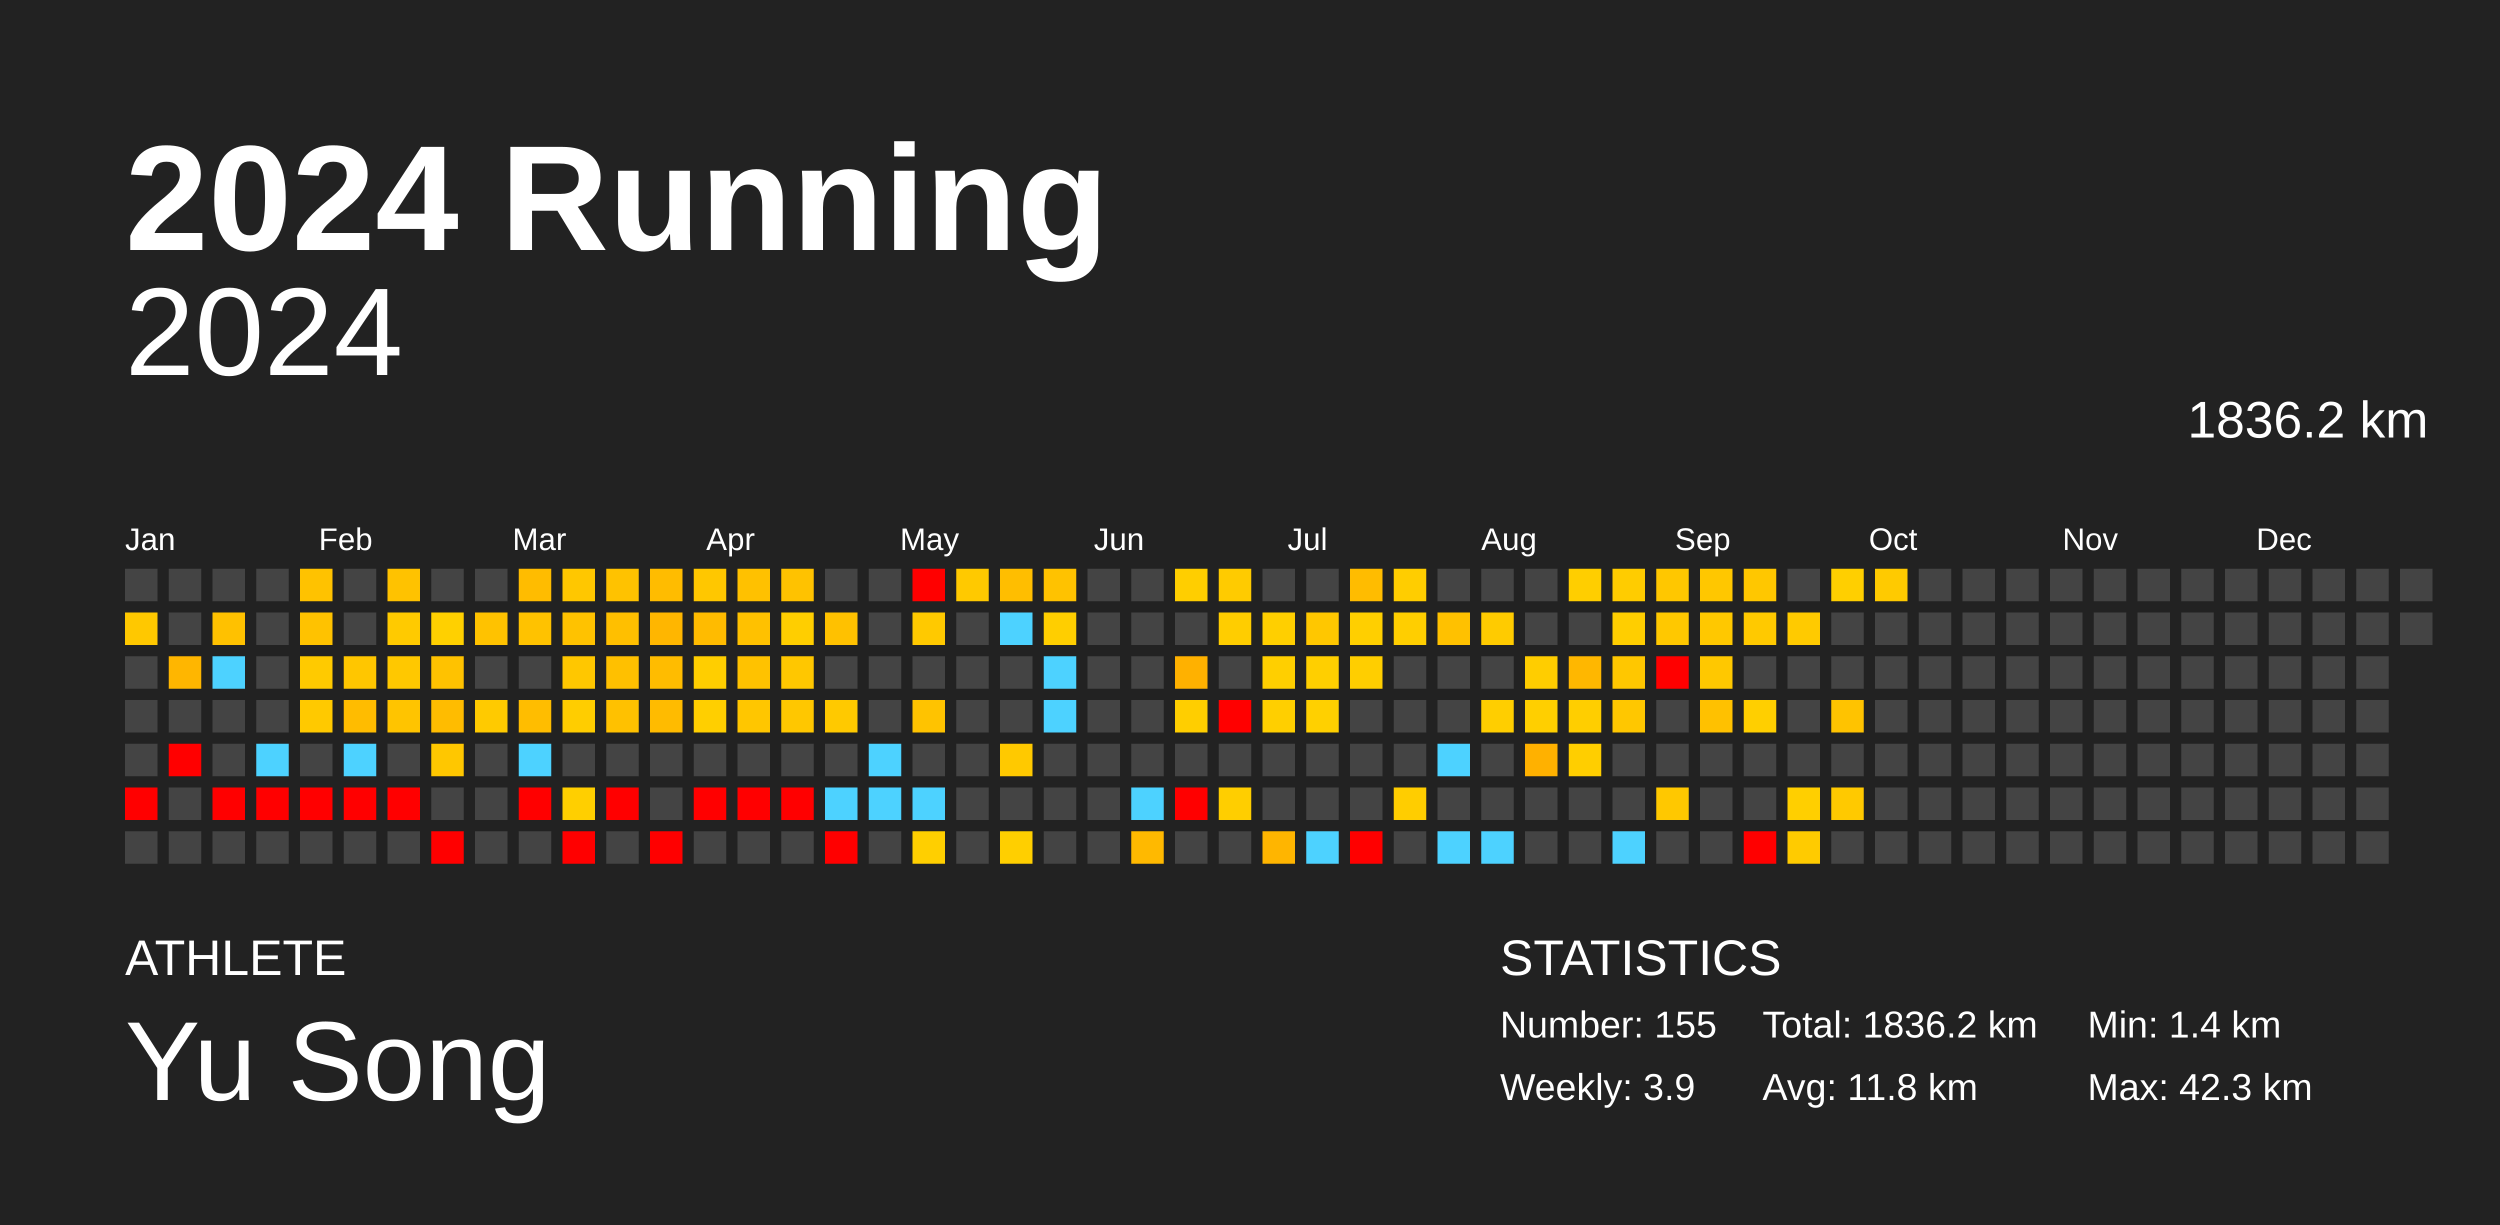
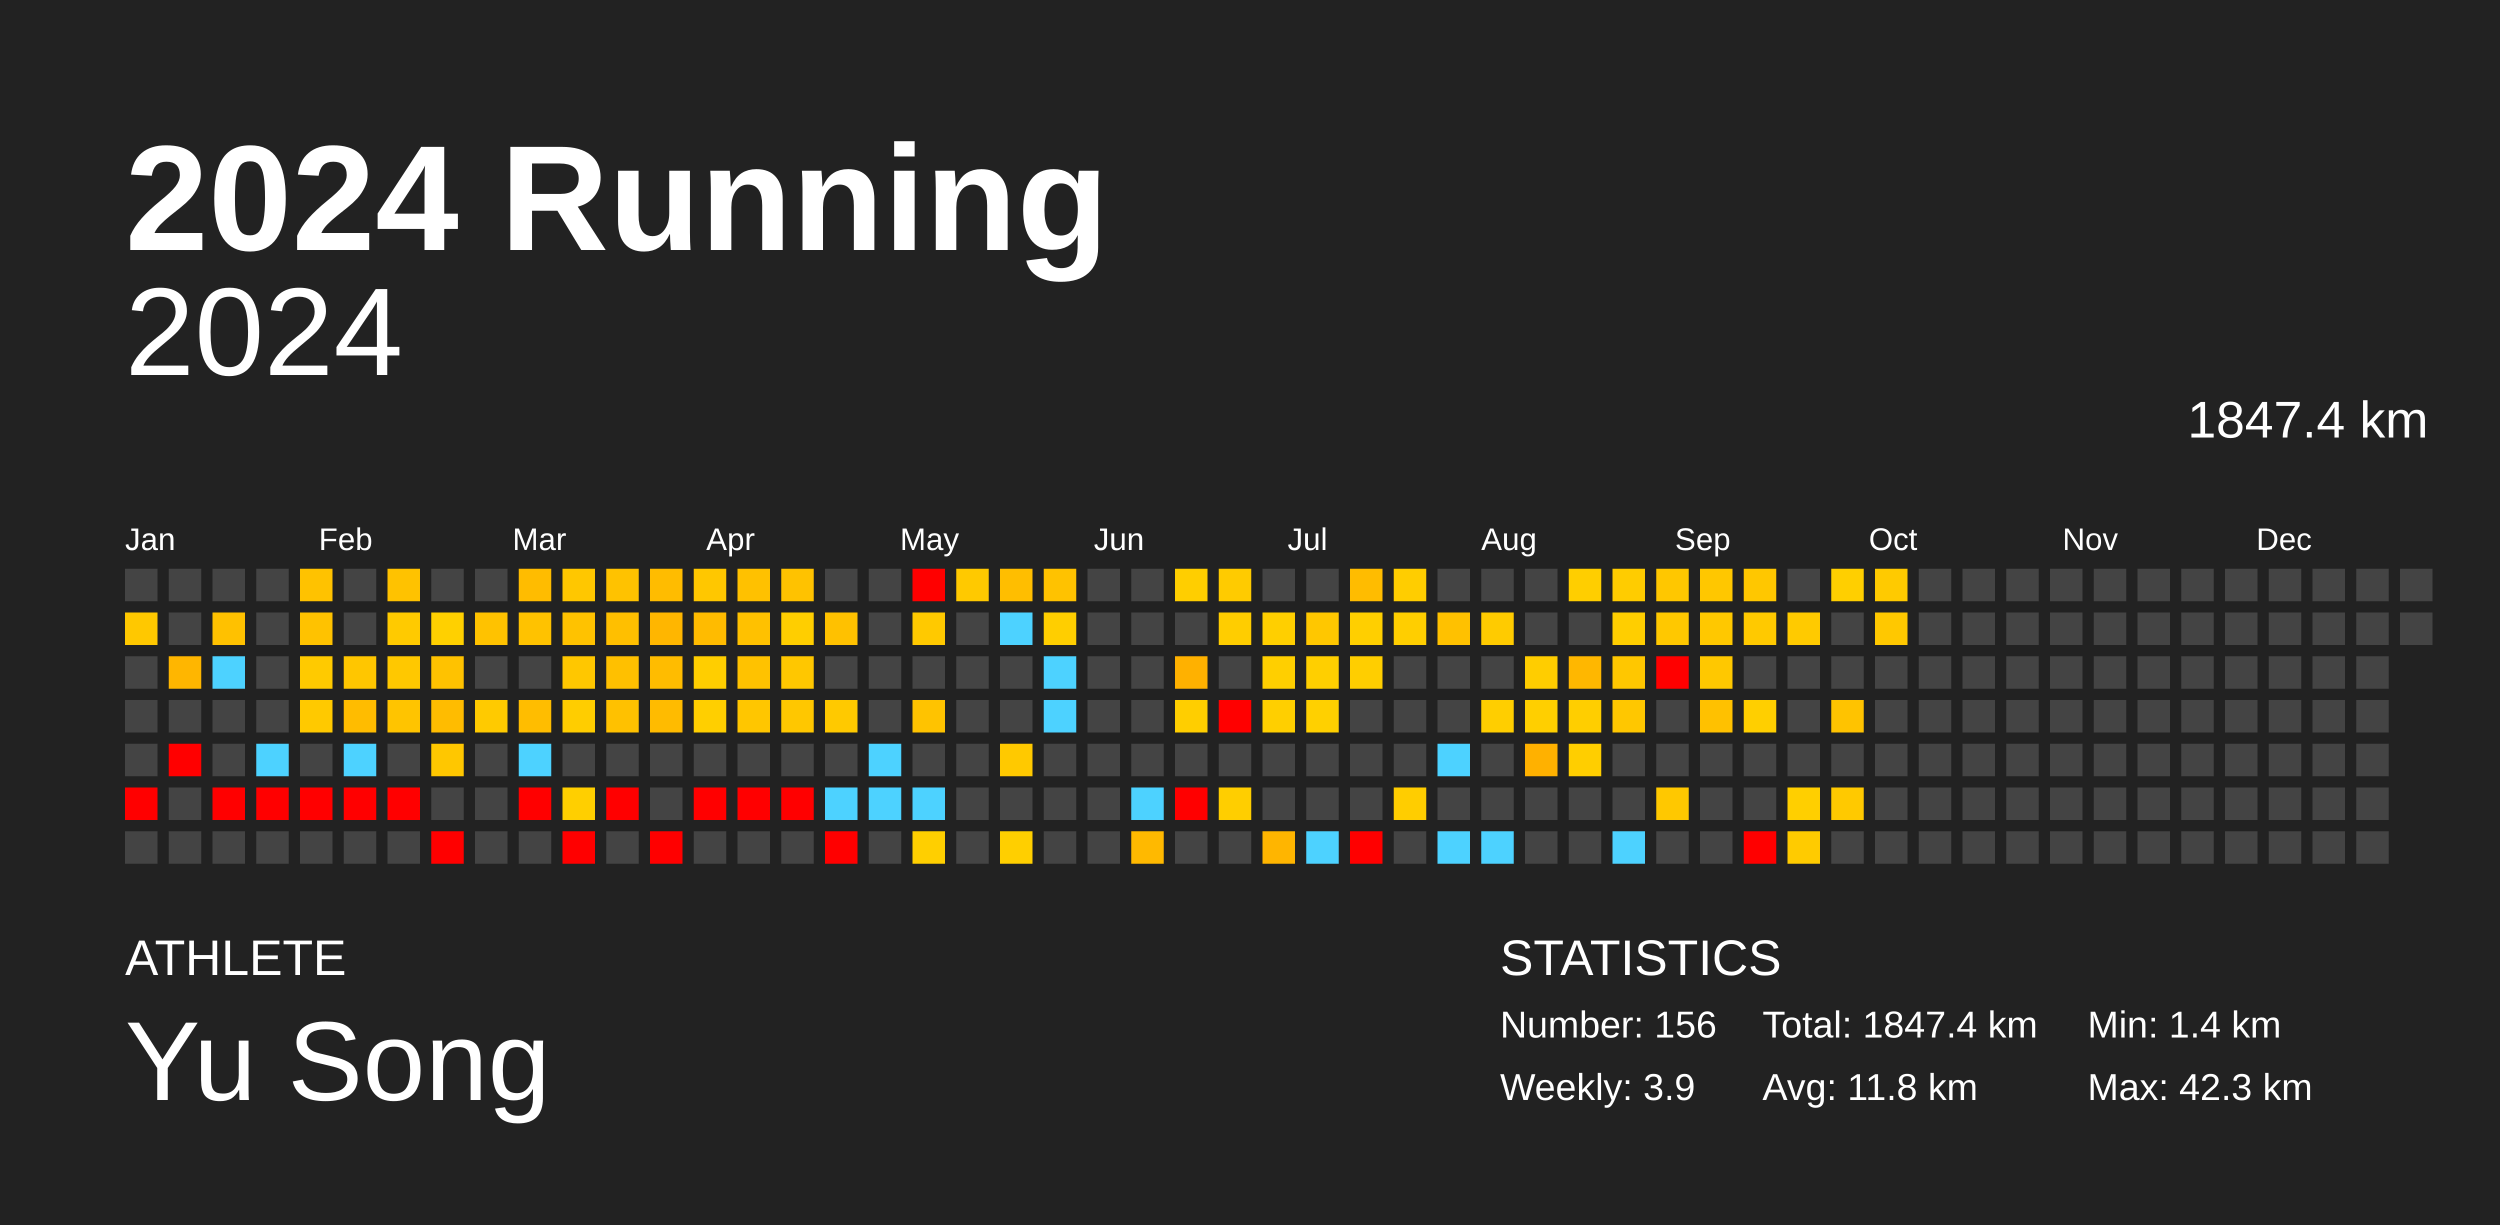
<svg xmlns="http://www.w3.org/2000/svg" baseProfile="full" height="98mm" version="1.1" viewBox="0,0,200,98" width="200mm">
  <defs />
  <rect fill="#222222" height="98" width="200" x="0" y="0" />
  <text fill="#FFFFFF" style="font-size:12px; font-family:Arial; font-weight:bold;" x="10" y="20">2024 Running</text>
  <text fill="#FFFFFF" style="font-size:4px; font-family:Arial" x="10" y="78">ATHLETE</text>
  <text fill="#FFFFFF" style="font-size:9px; font-family:Arial" x="10" y="88">Yu Song</text>
  <text fill="#FFFFFF" style="font-size:4px; font-family:Arial" x="120" y="78">STATISTICS</text>
-   <text fill="#FFFFFF" style="font-size:3px; font-family:Arial" x="120" y="83">Number: 155</text>
+   <text fill="#FFFFFF" style="font-size:3px; font-family:Arial" x="120" y="83">Number: 156</text>
  <text fill="#FFFFFF" style="font-size:3px; font-family:Arial" x="120" y="88">Weekly: 3.9</text>
-   <text fill="#FFFFFF" style="font-size:3px; font-family:Arial" x="141" y="83">Total: 1836.2 km</text>
+   <text fill="#FFFFFF" style="font-size:3px; font-family:Arial" x="141" y="83">Total: 1847.4 km</text>
  <text fill="#FFFFFF" style="font-size:3px; font-family:Arial" x="141" y="88">Avg: 11.8 km</text>
  <text fill="#FFFFFF" style="font-size:3px; font-family:Arial" x="167" y="83">Min: 1.4 km</text>
  <text fill="#FFFFFF" style="font-size:3px; font-family:Arial" x="167" y="88">Max: 42.3 km</text>
  <text alignment-baseline="hanging" fill="#FFFFFF" style="font-size:10.0px; font-family:Arial;" x="10" y="30">2024</text>
-   <text alignment-baseline="hanging" fill="#FFFFFF" style="font-size:4.125px; font-family:Arial;" x="175" y="35">1836.2 km</text>
+   <text alignment-baseline="hanging" fill="#FFFFFF" style="font-size:4.125px; font-family:Arial;" x="175" y="35">1847.4 km</text>
  <text fill="#FFFFFF" style="font-size:2.5px; font-family:Arial" x="10.0" y="44">Jan</text>
  <text fill="#FFFFFF" style="font-size:2.5px; font-family:Arial" x="25.5" y="44">Feb</text>
  <text fill="#FFFFFF" style="font-size:2.5px; font-family:Arial" x="41.0" y="44">Mar</text>
  <text fill="#FFFFFF" style="font-size:2.5px; font-family:Arial" x="56.5" y="44">Apr</text>
  <text fill="#FFFFFF" style="font-size:2.5px; font-family:Arial" x="72.0" y="44">May</text>
  <text fill="#FFFFFF" style="font-size:2.5px; font-family:Arial" x="87.5" y="44">Jun</text>
  <text fill="#FFFFFF" style="font-size:2.5px; font-family:Arial" x="103.0" y="44">Jul</text>
  <text fill="#FFFFFF" style="font-size:2.5px; font-family:Arial" x="118.5" y="44">Aug</text>
  <text fill="#FFFFFF" style="font-size:2.5px; font-family:Arial" x="134.0" y="44">Sep</text>
  <text fill="#FFFFFF" style="font-size:2.5px; font-family:Arial" x="149.5" y="44">Oct</text>
  <text fill="#FFFFFF" style="font-size:2.5px; font-family:Arial" x="165.0" y="44">Nov</text>
  <text fill="#FFFFFF" style="font-size:2.5px; font-family:Arial" x="180.5" y="44">Dec</text>
  <rect fill="#444444" height="2.6" width="2.6" x="10.0" y="45.5" />
  <rect fill="#ffc800" height="2.6" width="2.6" x="10.0" y="49.0" />
  <rect fill="#444444" height="2.6" width="2.6" x="10.0" y="52.5" />
  <rect fill="#444444" height="2.6" width="2.6" x="10.0" y="56.0" />
  <rect fill="#444444" height="2.6" width="2.6" x="10.0" y="59.5" />
  <rect fill="red" height="2.6" width="2.6" x="10.0" y="63.0" />
  <rect fill="#444444" height="2.6" width="2.6" x="10.0" y="66.5" />
  <rect fill="#444444" height="2.6" width="2.6" x="13.5" y="45.5" />
  <rect fill="#444444" height="2.6" width="2.6" x="13.5" y="49.0" />
  <rect fill="#ffb600" height="2.6" width="2.6" x="13.5" y="52.5" />
  <rect fill="#444444" height="2.6" width="2.6" x="13.5" y="56.0" />
  <rect fill="red" height="2.6" width="2.6" x="13.5" y="59.5" />
  <rect fill="#444444" height="2.6" width="2.6" x="13.5" y="63.0" />
  <rect fill="#444444" height="2.6" width="2.6" x="13.5" y="66.5" />
  <rect fill="#444444" height="2.6" width="2.6" x="17.0" y="45.5" />
  <rect fill="#ffc100" height="2.6" width="2.6" x="17.0" y="49.0" />
  <rect fill="#4dd2ff" height="2.6" width="2.6" x="17.0" y="52.5" />
  <rect fill="#444444" height="2.6" width="2.6" x="17.0" y="56.0" />
  <rect fill="#444444" height="2.6" width="2.6" x="17.0" y="59.5" />
  <rect fill="red" height="2.6" width="2.6" x="17.0" y="63.0" />
  <rect fill="#444444" height="2.6" width="2.6" x="17.0" y="66.5" />
  <rect fill="#444444" height="2.6" width="2.6" x="20.5" y="45.5" />
  <rect fill="#444444" height="2.6" width="2.6" x="20.5" y="49.0" />
  <rect fill="#444444" height="2.6" width="2.6" x="20.5" y="52.5" />
  <rect fill="#444444" height="2.6" width="2.6" x="20.5" y="56.0" />
  <rect fill="#4dd2ff" height="2.6" width="2.6" x="20.5" y="59.5" />
  <rect fill="red" height="2.6" width="2.6" x="20.5" y="63.0" />
  <rect fill="#444444" height="2.6" width="2.6" x="20.5" y="66.5" />
  <rect fill="#ffc200" height="2.6" width="2.6" x="24.0" y="45.5" />
  <rect fill="#ffc200" height="2.6" width="2.6" x="24.0" y="49.0" />
  <rect fill="#ffca00" height="2.6" width="2.6" x="24.0" y="52.5" />
  <rect fill="#ffc900" height="2.6" width="2.6" x="24.0" y="56.0" />
  <rect fill="#444444" height="2.6" width="2.6" x="24.0" y="59.5" />
  <rect fill="red" height="2.6" width="2.6" x="24.0" y="63.0" />
  <rect fill="#444444" height="2.6" width="2.6" x="24.0" y="66.5" />
  <rect fill="#444444" height="2.6" width="2.6" x="27.5" y="45.5" />
  <rect fill="#444444" height="2.6" width="2.6" x="27.5" y="49.0" />
  <rect fill="#ffc600" height="2.6" width="2.6" x="27.5" y="52.5" />
  <rect fill="#ffbc00" height="2.6" width="2.6" x="27.5" y="56.0" />
  <rect fill="#4dd2ff" height="2.6" width="2.6" x="27.5" y="59.5" />
  <rect fill="red" height="2.6" width="2.6" x="27.5" y="63.0" />
  <rect fill="#444444" height="2.6" width="2.6" x="27.5" y="66.5" />
  <rect fill="#ffc200" height="2.6" width="2.6" x="31.0" y="45.5" />
  <rect fill="#ffca00" height="2.6" width="2.6" x="31.0" y="49.0" />
  <rect fill="#ffc800" height="2.6" width="2.6" x="31.0" y="52.5" />
  <rect fill="#ffc400" height="2.6" width="2.6" x="31.0" y="56.0" />
  <rect fill="#444444" height="2.6" width="2.6" x="31.0" y="59.5" />
  <rect fill="red" height="2.6" width="2.6" x="31.0" y="63.0" />
  <rect fill="#444444" height="2.6" width="2.6" x="31.0" y="66.5" />
  <rect fill="#444444" height="2.6" width="2.6" x="34.5" y="45.5" />
  <rect fill="#ffd000" height="2.6" width="2.6" x="34.5" y="49.0" />
  <rect fill="#ffc200" height="2.6" width="2.6" x="34.5" y="52.5" />
  <rect fill="#ffbc00" height="2.6" width="2.6" x="34.5" y="56.0" />
  <rect fill="#ffc700" height="2.6" width="2.6" x="34.5" y="59.5" />
  <rect fill="#444444" height="2.6" width="2.6" x="34.5" y="63.0" />
  <rect fill="red" height="2.6" width="2.6" x="34.5" y="66.5" />
  <rect fill="#444444" height="2.6" width="2.6" x="38.0" y="45.5" />
  <rect fill="#ffc200" height="2.6" width="2.6" x="38.0" y="49.0" />
  <rect fill="#444444" height="2.6" width="2.6" x="38.0" y="52.5" />
  <rect fill="#ffca00" height="2.6" width="2.6" x="38.0" y="56.0" />
  <rect fill="#444444" height="2.6" width="2.6" x="38.0" y="59.5" />
  <rect fill="#444444" height="2.6" width="2.6" x="38.0" y="63.0" />
  <rect fill="#444444" height="2.6" width="2.6" x="38.0" y="66.5" />
  <rect fill="#ffbc00" height="2.6" width="2.6" x="41.5" y="45.5" />
  <rect fill="#ffc200" height="2.6" width="2.6" x="41.5" y="49.0" />
  <rect fill="#444444" height="2.6" width="2.6" x="41.5" y="52.5" />
  <rect fill="#ffbd00" height="2.6" width="2.6" x="41.5" y="56.0" />
  <rect fill="#4dd2ff" height="2.6" width="2.6" x="41.5" y="59.5" />
  <rect fill="red" height="2.6" width="2.6" x="41.5" y="63.0" />
  <rect fill="#444444" height="2.6" width="2.6" x="41.5" y="66.5" />
  <rect fill="#ffc700" height="2.6" width="2.6" x="45.0" y="45.5" />
  <rect fill="#ffc200" height="2.6" width="2.6" x="45.0" y="49.0" />
  <rect fill="#ffc700" height="2.6" width="2.6" x="45.0" y="52.5" />
  <rect fill="#ffcd00" height="2.6" width="2.6" x="45.0" y="56.0" />
  <rect fill="#444444" height="2.6" width="2.6" x="45.0" y="59.5" />
  <rect fill="#ffcf00" height="2.6" width="2.6" x="45.0" y="63.0" />
  <rect fill="red" height="2.6" width="2.6" x="45.0" y="66.5" />
  <rect fill="#ffc200" height="2.6" width="2.6" x="48.5" y="45.5" />
  <rect fill="#ffbf00" height="2.6" width="2.6" x="48.5" y="49.0" />
  <rect fill="#ffc000" height="2.6" width="2.6" x="48.5" y="52.5" />
  <rect fill="#ffc100" height="2.6" width="2.6" x="48.5" y="56.0" />
  <rect fill="#444444" height="2.6" width="2.6" x="48.5" y="59.5" />
  <rect fill="red" height="2.6" width="2.6" x="48.5" y="63.0" />
  <rect fill="#444444" height="2.6" width="2.6" x="48.5" y="66.5" />
  <rect fill="#ffbc00" height="2.6" width="2.6" x="52.0" y="45.5" />
  <rect fill="#ffb600" height="2.6" width="2.6" x="52.0" y="49.0" />
  <rect fill="#ffbc00" height="2.6" width="2.6" x="52.0" y="52.5" />
  <rect fill="#ffbb00" height="2.6" width="2.6" x="52.0" y="56.0" />
  <rect fill="#444444" height="2.6" width="2.6" x="52.0" y="59.5" />
  <rect fill="#444444" height="2.6" width="2.6" x="52.0" y="63.0" />
  <rect fill="red" height="2.6" width="2.6" x="52.0" y="66.5" />
  <rect fill="#ffc700" height="2.6" width="2.6" x="55.5" y="45.5" />
  <rect fill="#ffbb00" height="2.6" width="2.6" x="55.5" y="49.0" />
  <rect fill="#ffce00" height="2.6" width="2.6" x="55.5" y="52.5" />
  <rect fill="#ffcf00" height="2.6" width="2.6" x="55.5" y="56.0" />
  <rect fill="#444444" height="2.6" width="2.6" x="55.5" y="59.5" />
  <rect fill="red" height="2.6" width="2.6" x="55.5" y="63.0" />
  <rect fill="#444444" height="2.6" width="2.6" x="55.5" y="66.5" />
  <rect fill="#ffc100" height="2.6" width="2.6" x="59.0" y="45.5" />
  <rect fill="#ffc100" height="2.6" width="2.6" x="59.0" y="49.0" />
  <rect fill="#ffc200" height="2.6" width="2.6" x="59.0" y="52.5" />
  <rect fill="#ffc600" height="2.6" width="2.6" x="59.0" y="56.0" />
  <rect fill="#444444" height="2.6" width="2.6" x="59.0" y="59.5" />
  <rect fill="red" height="2.6" width="2.6" x="59.0" y="63.0" />
  <rect fill="#444444" height="2.6" width="2.6" x="59.0" y="66.5" />
  <rect fill="#ffc200" height="2.6" width="2.6" x="62.5" y="45.5" />
  <rect fill="#ffce00" height="2.6" width="2.6" x="62.5" y="49.0" />
  <rect fill="#ffc700" height="2.6" width="2.6" x="62.5" y="52.5" />
  <rect fill="#ffc700" height="2.6" width="2.6" x="62.5" y="56.0" />
  <rect fill="#444444" height="2.6" width="2.6" x="62.5" y="59.5" />
  <rect fill="red" height="2.6" width="2.6" x="62.5" y="63.0" />
  <rect fill="#444444" height="2.6" width="2.6" x="62.5" y="66.5" />
  <rect fill="#444444" height="2.6" width="2.6" x="66.0" y="45.5" />
  <rect fill="#ffc100" height="2.6" width="2.6" x="66.0" y="49.0" />
  <rect fill="#444444" height="2.6" width="2.6" x="66.0" y="52.5" />
  <rect fill="#ffc900" height="2.6" width="2.6" x="66.0" y="56.0" />
  <rect fill="#444444" height="2.6" width="2.6" x="66.0" y="59.5" />
  <rect fill="#4dd2ff" height="2.6" width="2.6" x="66.0" y="63.0" />
  <rect fill="red" height="2.6" width="2.6" x="66.0" y="66.5" />
  <rect fill="#444444" height="2.6" width="2.6" x="69.5" y="45.5" />
  <rect fill="#444444" height="2.6" width="2.6" x="69.5" y="49.0" />
  <rect fill="#444444" height="2.6" width="2.6" x="69.5" y="52.5" />
  <rect fill="#444444" height="2.6" width="2.6" x="69.5" y="56.0" />
  <rect fill="#4dd2ff" height="2.6" width="2.6" x="69.5" y="59.5" />
  <rect fill="#4dd2ff" height="2.6" width="2.6" x="69.5" y="63.0" />
  <rect fill="#444444" height="2.6" width="2.6" x="69.5" y="66.5" />
  <rect fill="red" height="2.6" width="2.6" x="73.0" y="45.5" />
  <rect fill="#ffc900" height="2.6" width="2.6" x="73.0" y="49.0" />
  <rect fill="#444444" height="2.6" width="2.6" x="73.0" y="52.5" />
  <rect fill="#ffc300" height="2.6" width="2.6" x="73.0" y="56.0" />
  <rect fill="#444444" height="2.6" width="2.6" x="73.0" y="59.5" />
  <rect fill="#4dd2ff" height="2.6" width="2.6" x="73.0" y="63.0" />
  <rect fill="#ffcf00" height="2.6" width="2.6" x="73.0" y="66.5" />
  <rect fill="#ffc900" height="2.6" width="2.6" x="76.5" y="45.5" />
  <rect fill="#444444" height="2.6" width="2.6" x="76.5" y="49.0" />
  <rect fill="#444444" height="2.6" width="2.6" x="76.5" y="52.5" />
  <rect fill="#444444" height="2.6" width="2.6" x="76.5" y="56.0" />
  <rect fill="#444444" height="2.6" width="2.6" x="76.5" y="59.5" />
  <rect fill="#444444" height="2.6" width="2.6" x="76.5" y="63.0" />
  <rect fill="#444444" height="2.6" width="2.6" x="76.5" y="66.5" />
  <rect fill="#ffbe00" height="2.6" width="2.6" x="80.0" y="45.5" />
  <rect fill="#4dd2ff" height="2.6" width="2.6" x="80.0" y="49.0" />
  <rect fill="#444444" height="2.6" width="2.6" x="80.0" y="52.5" />
  <rect fill="#444444" height="2.6" width="2.6" x="80.0" y="56.0" />
  <rect fill="#ffc900" height="2.6" width="2.6" x="80.0" y="59.5" />
  <rect fill="#444444" height="2.6" width="2.6" x="80.0" y="63.0" />
  <rect fill="#ffcf00" height="2.6" width="2.6" x="80.0" y="66.5" />
  <rect fill="#ffc200" height="2.6" width="2.6" x="83.5" y="45.5" />
  <rect fill="#ffce00" height="2.6" width="2.6" x="83.5" y="49.0" />
  <rect fill="#4dd2ff" height="2.6" width="2.6" x="83.5" y="52.5" />
  <rect fill="#4dd2ff" height="2.6" width="2.6" x="83.5" y="56.0" />
  <rect fill="#444444" height="2.6" width="2.6" x="83.5" y="59.5" />
  <rect fill="#444444" height="2.6" width="2.6" x="83.5" y="63.0" />
  <rect fill="#444444" height="2.6" width="2.6" x="83.5" y="66.5" />
  <rect fill="#444444" height="2.6" width="2.6" x="87.0" y="45.5" />
  <rect fill="#444444" height="2.6" width="2.6" x="87.0" y="49.0" />
  <rect fill="#444444" height="2.6" width="2.6" x="87.0" y="52.5" />
  <rect fill="#444444" height="2.6" width="2.6" x="87.0" y="56.0" />
  <rect fill="#444444" height="2.6" width="2.6" x="87.0" y="59.5" />
  <rect fill="#444444" height="2.6" width="2.6" x="87.0" y="63.0" />
  <rect fill="#444444" height="2.6" width="2.6" x="87.0" y="66.5" />
  <rect fill="#444444" height="2.6" width="2.6" x="90.5" y="45.5" />
  <rect fill="#444444" height="2.6" width="2.6" x="90.5" y="49.0" />
  <rect fill="#444444" height="2.6" width="2.6" x="90.5" y="52.5" />
  <rect fill="#444444" height="2.6" width="2.6" x="90.5" y="56.0" />
  <rect fill="#444444" height="2.6" width="2.6" x="90.5" y="59.5" />
  <rect fill="#4dd2ff" height="2.6" width="2.6" x="90.5" y="63.0" />
  <rect fill="#ffb900" height="2.6" width="2.6" x="90.5" y="66.5" />
  <rect fill="#ffce00" height="2.6" width="2.6" x="94.0" y="45.5" />
  <rect fill="#444444" height="2.6" width="2.6" x="94.0" y="49.0" />
  <rect fill="#ffb100" height="2.6" width="2.6" x="94.0" y="52.5" />
  <rect fill="#ffce00" height="2.6" width="2.6" x="94.0" y="56.0" />
  <rect fill="#444444" height="2.6" width="2.6" x="94.0" y="59.5" />
  <rect fill="red" height="2.6" width="2.6" x="94.0" y="63.0" />
  <rect fill="#444444" height="2.6" width="2.6" x="94.0" y="66.5" />
  <rect fill="#ffcb00" height="2.6" width="2.6" x="97.5" y="45.5" />
  <rect fill="#ffcd00" height="2.6" width="2.6" x="97.5" y="49.0" />
  <rect fill="#444444" height="2.6" width="2.6" x="97.5" y="52.5" />
  <rect fill="red" height="2.6" width="2.6" x="97.5" y="56.0" />
  <rect fill="#444444" height="2.6" width="2.6" x="97.5" y="59.5" />
  <rect fill="#ffce00" height="2.6" width="2.6" x="97.5" y="63.0" />
  <rect fill="#444444" height="2.6" width="2.6" x="97.5" y="66.5" />
  <rect fill="#444444" height="2.6" width="2.6" x="101.0" y="45.5" />
  <rect fill="#ffcf00" height="2.6" width="2.6" x="101.0" y="49.0" />
  <rect fill="#ffcf00" height="2.6" width="2.6" x="101.0" y="52.5" />
  <rect fill="#ffcf00" height="2.6" width="2.6" x="101.0" y="56.0" />
  <rect fill="#444444" height="2.6" width="2.6" x="101.0" y="59.5" />
  <rect fill="#444444" height="2.6" width="2.6" x="101.0" y="63.0" />
  <rect fill="#ffb500" height="2.6" width="2.6" x="101.0" y="66.5" />
  <rect fill="#444444" height="2.6" width="2.6" x="104.5" y="45.5" />
  <rect fill="#ffc700" height="2.6" width="2.6" x="104.5" y="49.0" />
  <rect fill="#ffcf00" height="2.6" width="2.6" x="104.5" y="52.5" />
  <rect fill="#ffd000" height="2.6" width="2.6" x="104.5" y="56.0" />
  <rect fill="#444444" height="2.6" width="2.6" x="104.5" y="59.5" />
  <rect fill="#444444" height="2.6" width="2.6" x="104.5" y="63.0" />
  <rect fill="#4dd2ff" height="2.6" width="2.6" x="104.5" y="66.5" />
  <rect fill="#ffbc00" height="2.6" width="2.6" x="108.0" y="45.5" />
  <rect fill="#ffcf00" height="2.6" width="2.6" x="108.0" y="49.0" />
  <rect fill="#ffce00" height="2.6" width="2.6" x="108.0" y="52.5" />
  <rect fill="#444444" height="2.6" width="2.6" x="108.0" y="56.0" />
  <rect fill="#444444" height="2.6" width="2.6" x="108.0" y="59.5" />
  <rect fill="#444444" height="2.6" width="2.6" x="108.0" y="63.0" />
  <rect fill="red" height="2.6" width="2.6" x="108.0" y="66.5" />
  <rect fill="#ffcd00" height="2.6" width="2.6" x="111.5" y="45.5" />
  <rect fill="#ffce00" height="2.6" width="2.6" x="111.5" y="49.0" />
  <rect fill="#444444" height="2.6" width="2.6" x="111.5" y="52.5" />
  <rect fill="#444444" height="2.6" width="2.6" x="111.5" y="56.0" />
  <rect fill="#444444" height="2.6" width="2.6" x="111.5" y="59.5" />
  <rect fill="#ffcd00" height="2.6" width="2.6" x="111.5" y="63.0" />
  <rect fill="#444444" height="2.6" width="2.6" x="111.5" y="66.5" />
  <rect fill="#444444" height="2.6" width="2.6" x="115.0" y="45.5" />
  <rect fill="#ffc100" height="2.6" width="2.6" x="115.0" y="49.0" />
  <rect fill="#444444" height="2.6" width="2.6" x="115.0" y="52.5" />
  <rect fill="#444444" height="2.6" width="2.6" x="115.0" y="56.0" />
  <rect fill="#4dd2ff" height="2.6" width="2.6" x="115.0" y="59.5" />
  <rect fill="#444444" height="2.6" width="2.6" x="115.0" y="63.0" />
  <rect fill="#4dd2ff" height="2.6" width="2.6" x="115.0" y="66.5" />
  <rect fill="#444444" height="2.6" width="2.6" x="118.5" y="45.5" />
  <rect fill="#ffcb00" height="2.6" width="2.6" x="118.5" y="49.0" />
  <rect fill="#444444" height="2.6" width="2.6" x="118.5" y="52.5" />
  <rect fill="#ffce00" height="2.6" width="2.6" x="118.5" y="56.0" />
  <rect fill="#444444" height="2.6" width="2.6" x="118.5" y="59.5" />
  <rect fill="#444444" height="2.6" width="2.6" x="118.5" y="63.0" />
  <rect fill="#4dd2ff" height="2.6" width="2.6" x="118.5" y="66.5" />
  <rect fill="#444444" height="2.6" width="2.6" x="122.0" y="45.5" />
  <rect fill="#444444" height="2.6" width="2.6" x="122.0" y="49.0" />
  <rect fill="#ffcd00" height="2.6" width="2.6" x="122.0" y="52.5" />
  <rect fill="#ffcf00" height="2.6" width="2.6" x="122.0" y="56.0" />
  <rect fill="#ffb100" height="2.6" width="2.6" x="122.0" y="59.5" />
  <rect fill="#444444" height="2.6" width="2.6" x="122.0" y="63.0" />
  <rect fill="#444444" height="2.6" width="2.6" x="122.0" y="66.5" />
  <rect fill="#ffce00" height="2.6" width="2.6" x="125.5" y="45.5" />
  <rect fill="#444444" height="2.6" width="2.6" x="125.5" y="49.0" />
  <rect fill="#ffb700" height="2.6" width="2.6" x="125.5" y="52.5" />
  <rect fill="#ffce00" height="2.6" width="2.6" x="125.5" y="56.0" />
  <rect fill="#ffce00" height="2.6" width="2.6" x="125.5" y="59.5" />
  <rect fill="#444444" height="2.6" width="2.6" x="125.5" y="63.0" />
  <rect fill="#444444" height="2.6" width="2.6" x="125.5" y="66.5" />
  <rect fill="#ffcc00" height="2.6" width="2.6" x="129.0" y="45.5" />
  <rect fill="#ffce00" height="2.6" width="2.6" x="129.0" y="49.0" />
  <rect fill="#ffc700" height="2.6" width="2.6" x="129.0" y="52.5" />
  <rect fill="#ffc700" height="2.6" width="2.6" x="129.0" y="56.0" />
  <rect fill="#444444" height="2.6" width="2.6" x="129.0" y="59.5" />
  <rect fill="#444444" height="2.6" width="2.6" x="129.0" y="63.0" />
  <rect fill="#4dd2ff" height="2.6" width="2.6" x="129.0" y="66.5" />
  <rect fill="#ffc700" height="2.6" width="2.6" x="132.5" y="45.5" />
  <rect fill="#ffc800" height="2.6" width="2.6" x="132.5" y="49.0" />
  <rect fill="red" height="2.6" width="2.6" x="132.5" y="52.5" />
  <rect fill="#444444" height="2.6" width="2.6" x="132.5" y="56.0" />
  <rect fill="#444444" height="2.6" width="2.6" x="132.5" y="59.5" />
  <rect fill="#ffc800" height="2.6" width="2.6" x="132.5" y="63.0" />
  <rect fill="#444444" height="2.6" width="2.6" x="132.5" y="66.5" />
  <rect fill="#ffc700" height="2.6" width="2.6" x="136.0" y="45.5" />
  <rect fill="#ffc800" height="2.6" width="2.6" x="136.0" y="49.0" />
  <rect fill="#ffc800" height="2.6" width="2.6" x="136.0" y="52.5" />
  <rect fill="#ffc100" height="2.6" width="2.6" x="136.0" y="56.0" />
  <rect fill="#444444" height="2.6" width="2.6" x="136.0" y="59.5" />
  <rect fill="#444444" height="2.6" width="2.6" x="136.0" y="63.0" />
  <rect fill="#444444" height="2.6" width="2.6" x="136.0" y="66.5" />
  <rect fill="#ffc700" height="2.6" width="2.6" x="139.5" y="45.5" />
  <rect fill="#ffc900" height="2.6" width="2.6" x="139.5" y="49.0" />
  <rect fill="#444444" height="2.6" width="2.6" x="139.5" y="52.5" />
  <rect fill="#ffcf00" height="2.6" width="2.6" x="139.5" y="56.0" />
  <rect fill="#444444" height="2.6" width="2.6" x="139.5" y="59.5" />
  <rect fill="#444444" height="2.6" width="2.6" x="139.5" y="63.0" />
  <rect fill="red" height="2.6" width="2.6" x="139.5" y="66.5" />
  <rect fill="#444444" height="2.6" width="2.6" x="143.0" y="45.5" />
  <rect fill="#ffca00" height="2.6" width="2.6" x="143.0" y="49.0" />
  <rect fill="#444444" height="2.6" width="2.6" x="143.0" y="52.5" />
  <rect fill="#444444" height="2.6" width="2.6" x="143.0" y="56.0" />
  <rect fill="#444444" height="2.6" width="2.6" x="143.0" y="59.5" />
  <rect fill="#ffcf00" height="2.6" width="2.6" x="143.0" y="63.0" />
  <rect fill="#ffcb00" height="2.6" width="2.6" x="143.0" y="66.5" />
  <rect fill="#ffcf00" height="2.6" width="2.6" x="146.5" y="45.5" />
  <rect fill="#444444" height="2.6" width="2.6" x="146.5" y="49.0" />
  <rect fill="#444444" height="2.6" width="2.6" x="146.5" y="52.5" />
  <rect fill="#ffc300" height="2.6" width="2.6" x="146.5" y="56.0" />
  <rect fill="#444444" height="2.6" width="2.6" x="146.5" y="59.5" />
  <rect fill="#ffc900" height="2.6" width="2.6" x="146.5" y="63.0" />
  <rect fill="#444444" height="2.6" width="2.6" x="146.5" y="66.5" />
  <rect fill="#ffca00" height="2.6" width="2.6" x="150.0" y="45.5" />
-   <rect fill="#444444" height="2.6" width="2.6" x="150.0" y="49.0" />
+   <rect fill="#ffc800" height="2.6" width="2.6" x="150.0" y="49.0" />
  <rect fill="#444444" height="2.6" width="2.6" x="150.0" y="52.5" />
  <rect fill="#444444" height="2.6" width="2.6" x="150.0" y="56.0" />
  <rect fill="#444444" height="2.6" width="2.6" x="150.0" y="59.5" />
  <rect fill="#444444" height="2.6" width="2.6" x="150.0" y="63.0" />
  <rect fill="#444444" height="2.6" width="2.6" x="150.0" y="66.5" />
  <rect fill="#444444" height="2.6" width="2.6" x="153.5" y="45.5" />
  <rect fill="#444444" height="2.6" width="2.6" x="153.5" y="49.0" />
  <rect fill="#444444" height="2.6" width="2.6" x="153.5" y="52.5" />
  <rect fill="#444444" height="2.6" width="2.6" x="153.5" y="56.0" />
  <rect fill="#444444" height="2.6" width="2.6" x="153.5" y="59.5" />
  <rect fill="#444444" height="2.6" width="2.6" x="153.5" y="63.0" />
  <rect fill="#444444" height="2.6" width="2.6" x="153.5" y="66.5" />
  <rect fill="#444444" height="2.6" width="2.6" x="157.0" y="45.5" />
  <rect fill="#444444" height="2.6" width="2.6" x="157.0" y="49.0" />
  <rect fill="#444444" height="2.6" width="2.6" x="157.0" y="52.5" />
  <rect fill="#444444" height="2.6" width="2.6" x="157.0" y="56.0" />
  <rect fill="#444444" height="2.6" width="2.6" x="157.0" y="59.5" />
  <rect fill="#444444" height="2.6" width="2.6" x="157.0" y="63.0" />
  <rect fill="#444444" height="2.6" width="2.6" x="157.0" y="66.5" />
  <rect fill="#444444" height="2.6" width="2.6" x="160.5" y="45.5" />
  <rect fill="#444444" height="2.6" width="2.6" x="160.5" y="49.0" />
  <rect fill="#444444" height="2.6" width="2.6" x="160.5" y="52.5" />
  <rect fill="#444444" height="2.6" width="2.6" x="160.5" y="56.0" />
  <rect fill="#444444" height="2.6" width="2.6" x="160.5" y="59.5" />
  <rect fill="#444444" height="2.6" width="2.6" x="160.5" y="63.0" />
  <rect fill="#444444" height="2.6" width="2.6" x="160.5" y="66.5" />
  <rect fill="#444444" height="2.6" width="2.6" x="164.0" y="45.5" />
  <rect fill="#444444" height="2.6" width="2.6" x="164.0" y="49.0" />
  <rect fill="#444444" height="2.6" width="2.6" x="164.0" y="52.5" />
  <rect fill="#444444" height="2.6" width="2.6" x="164.0" y="56.0" />
  <rect fill="#444444" height="2.6" width="2.6" x="164.0" y="59.5" />
  <rect fill="#444444" height="2.6" width="2.6" x="164.0" y="63.0" />
  <rect fill="#444444" height="2.6" width="2.6" x="164.0" y="66.5" />
  <rect fill="#444444" height="2.6" width="2.6" x="167.5" y="45.5" />
  <rect fill="#444444" height="2.6" width="2.6" x="167.5" y="49.0" />
  <rect fill="#444444" height="2.6" width="2.6" x="167.5" y="52.5" />
  <rect fill="#444444" height="2.6" width="2.6" x="167.5" y="56.0" />
  <rect fill="#444444" height="2.6" width="2.6" x="167.5" y="59.5" />
  <rect fill="#444444" height="2.6" width="2.6" x="167.5" y="63.0" />
  <rect fill="#444444" height="2.6" width="2.6" x="167.5" y="66.5" />
  <rect fill="#444444" height="2.6" width="2.6" x="171.0" y="45.5" />
  <rect fill="#444444" height="2.6" width="2.6" x="171.0" y="49.0" />
  <rect fill="#444444" height="2.6" width="2.6" x="171.0" y="52.5" />
  <rect fill="#444444" height="2.6" width="2.6" x="171.0" y="56.0" />
  <rect fill="#444444" height="2.6" width="2.6" x="171.0" y="59.5" />
  <rect fill="#444444" height="2.6" width="2.6" x="171.0" y="63.0" />
  <rect fill="#444444" height="2.6" width="2.6" x="171.0" y="66.5" />
  <rect fill="#444444" height="2.6" width="2.6" x="174.5" y="45.5" />
  <rect fill="#444444" height="2.6" width="2.6" x="174.5" y="49.0" />
  <rect fill="#444444" height="2.6" width="2.6" x="174.5" y="52.5" />
  <rect fill="#444444" height="2.6" width="2.6" x="174.5" y="56.0" />
  <rect fill="#444444" height="2.6" width="2.6" x="174.5" y="59.5" />
  <rect fill="#444444" height="2.6" width="2.6" x="174.5" y="63.0" />
  <rect fill="#444444" height="2.6" width="2.6" x="174.5" y="66.5" />
  <rect fill="#444444" height="2.6" width="2.6" x="178.0" y="45.5" />
  <rect fill="#444444" height="2.6" width="2.6" x="178.0" y="49.0" />
  <rect fill="#444444" height="2.6" width="2.6" x="178.0" y="52.5" />
  <rect fill="#444444" height="2.6" width="2.6" x="178.0" y="56.0" />
  <rect fill="#444444" height="2.6" width="2.6" x="178.0" y="59.5" />
  <rect fill="#444444" height="2.6" width="2.6" x="178.0" y="63.0" />
  <rect fill="#444444" height="2.6" width="2.6" x="178.0" y="66.5" />
  <rect fill="#444444" height="2.6" width="2.6" x="181.5" y="45.5" />
  <rect fill="#444444" height="2.6" width="2.6" x="181.5" y="49.0" />
  <rect fill="#444444" height="2.6" width="2.6" x="181.5" y="52.5" />
  <rect fill="#444444" height="2.6" width="2.6" x="181.5" y="56.0" />
  <rect fill="#444444" height="2.6" width="2.6" x="181.5" y="59.5" />
  <rect fill="#444444" height="2.6" width="2.6" x="181.5" y="63.0" />
  <rect fill="#444444" height="2.6" width="2.6" x="181.5" y="66.5" />
  <rect fill="#444444" height="2.6" width="2.6" x="185.0" y="45.5" />
  <rect fill="#444444" height="2.6" width="2.6" x="185.0" y="49.0" />
  <rect fill="#444444" height="2.6" width="2.6" x="185.0" y="52.5" />
  <rect fill="#444444" height="2.6" width="2.6" x="185.0" y="56.0" />
  <rect fill="#444444" height="2.6" width="2.6" x="185.0" y="59.5" />
  <rect fill="#444444" height="2.6" width="2.6" x="185.0" y="63.0" />
  <rect fill="#444444" height="2.6" width="2.6" x="185.0" y="66.5" />
  <rect fill="#444444" height="2.6" width="2.6" x="188.5" y="45.5" />
  <rect fill="#444444" height="2.6" width="2.6" x="188.5" y="49.0" />
  <rect fill="#444444" height="2.6" width="2.6" x="188.5" y="52.5" />
  <rect fill="#444444" height="2.6" width="2.6" x="188.5" y="56.0" />
  <rect fill="#444444" height="2.6" width="2.6" x="188.5" y="59.5" />
  <rect fill="#444444" height="2.6" width="2.6" x="188.5" y="63.0" />
  <rect fill="#444444" height="2.6" width="2.6" x="188.5" y="66.5" />
  <rect fill="#444444" height="2.6" width="2.6" x="192.0" y="45.5" />
  <rect fill="#444444" height="2.6" width="2.6" x="192.0" y="49.0" />
</svg>
